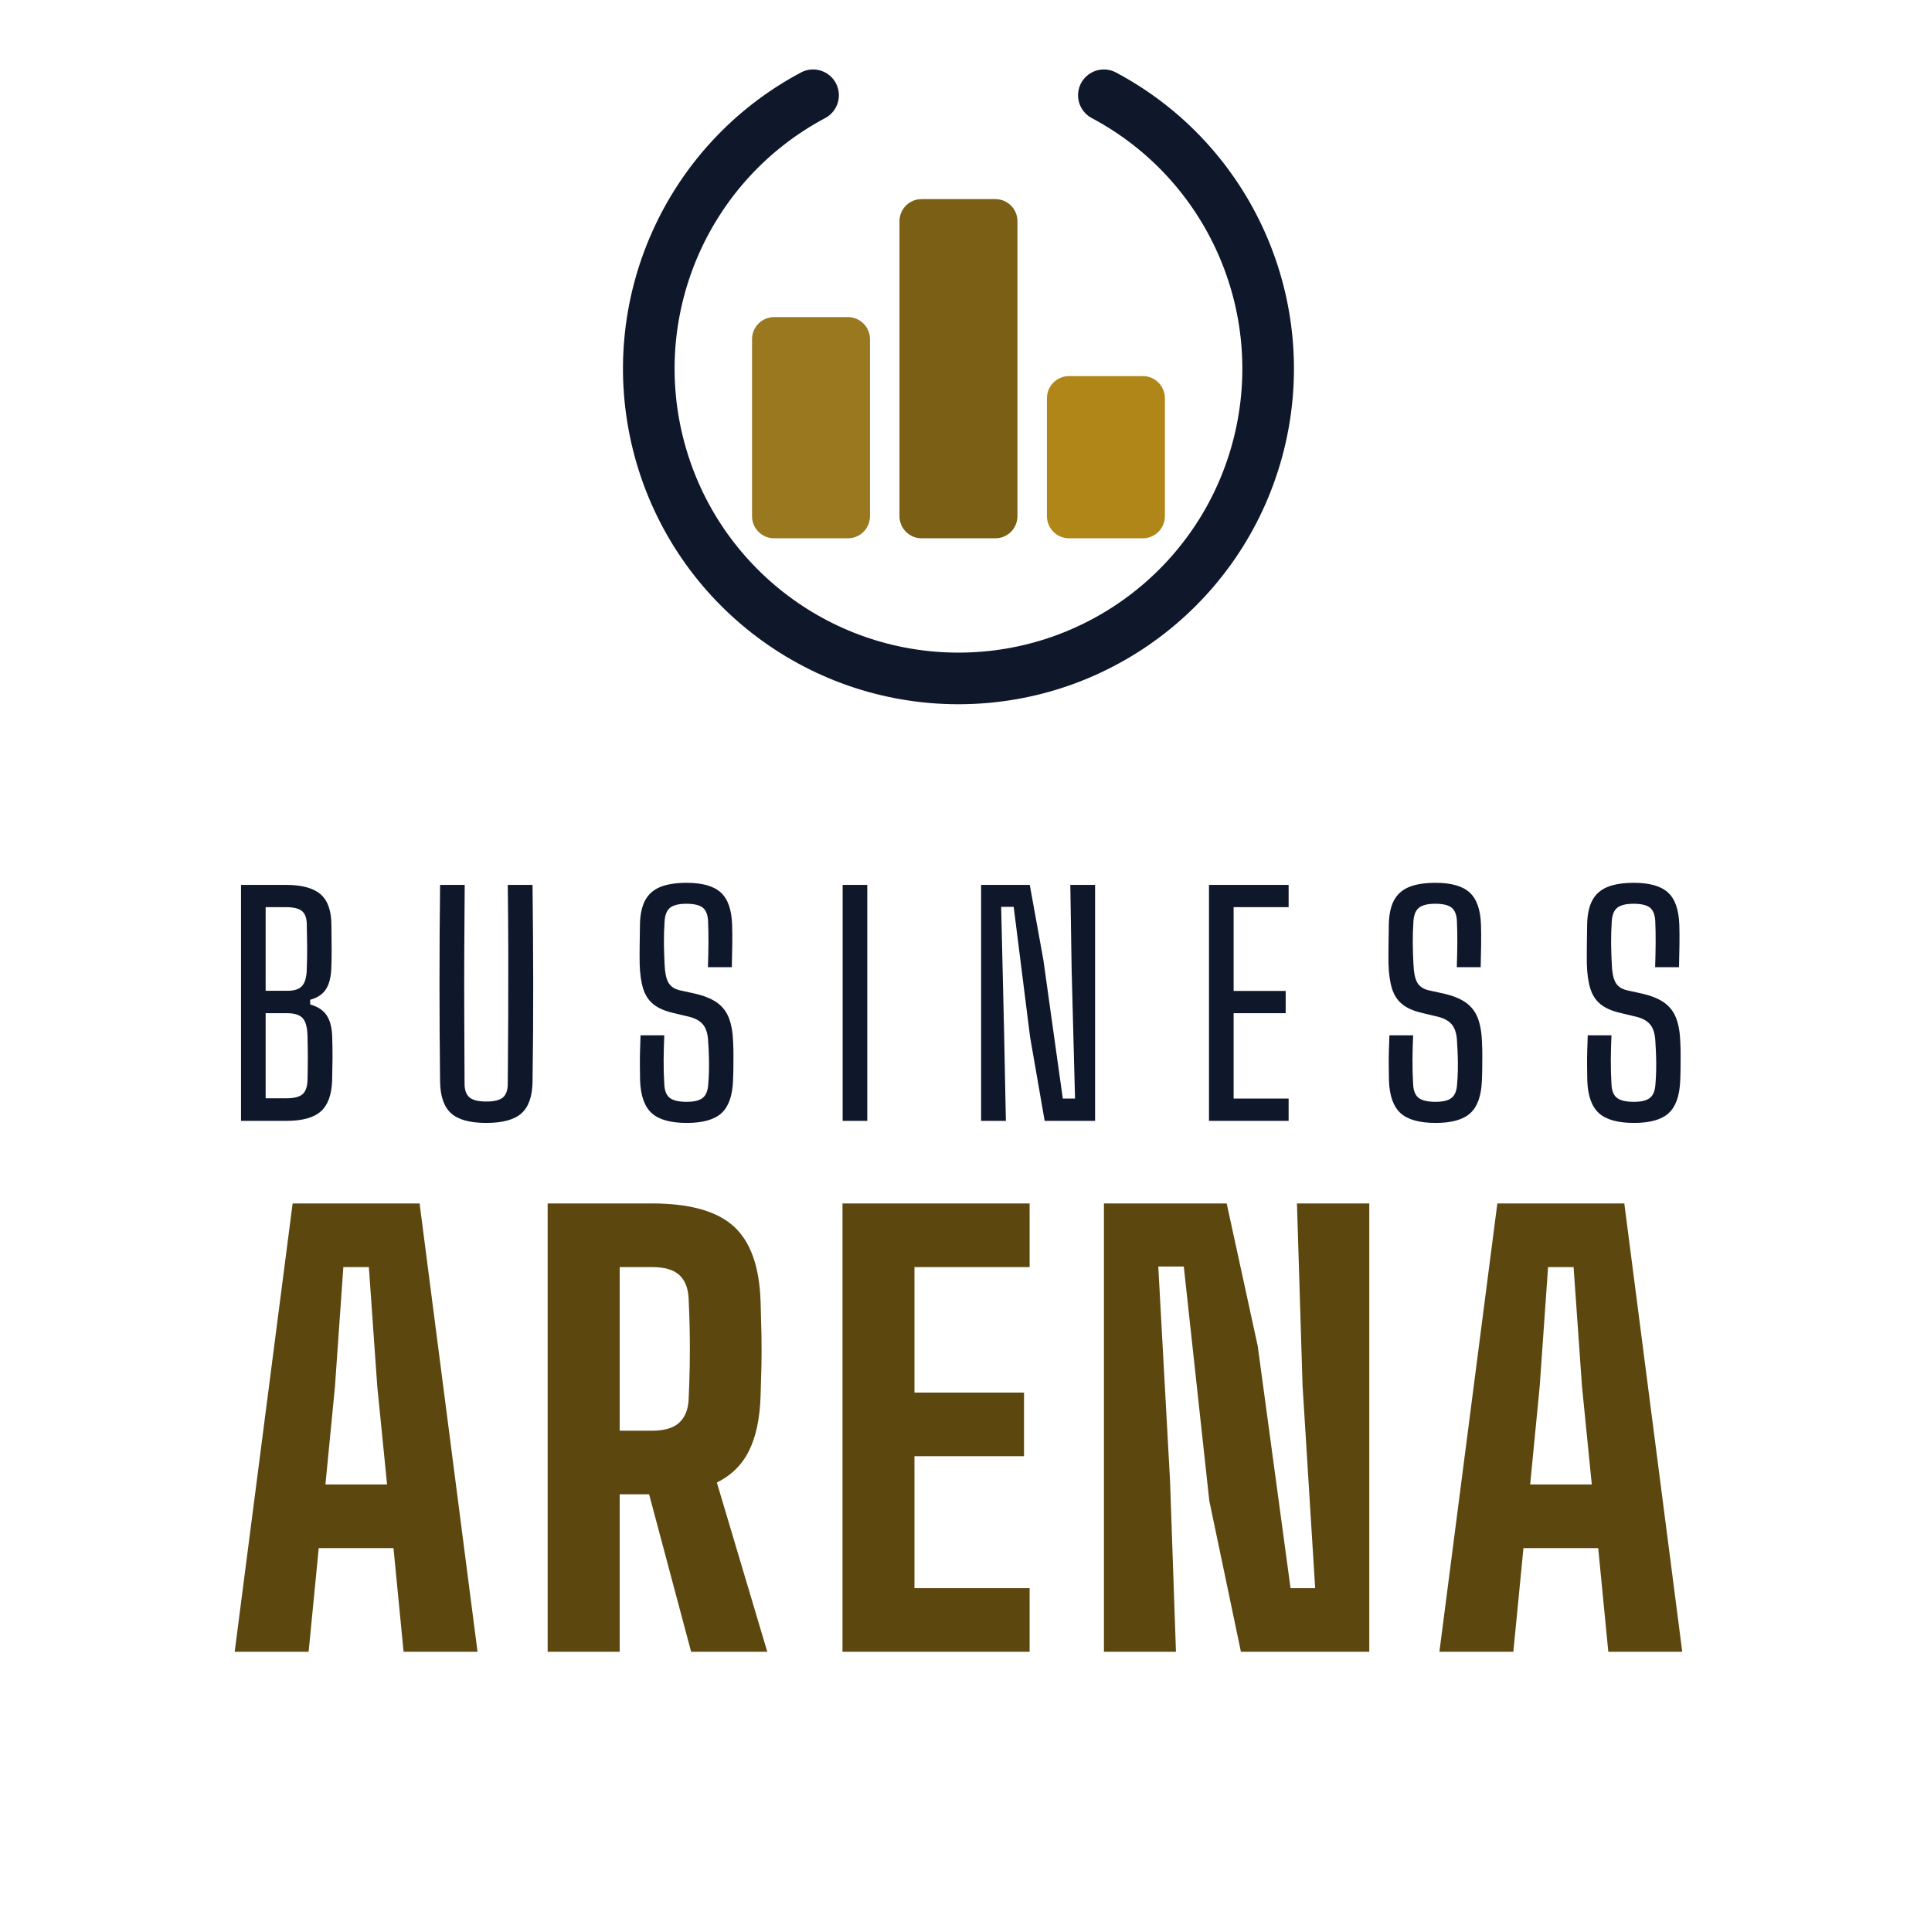
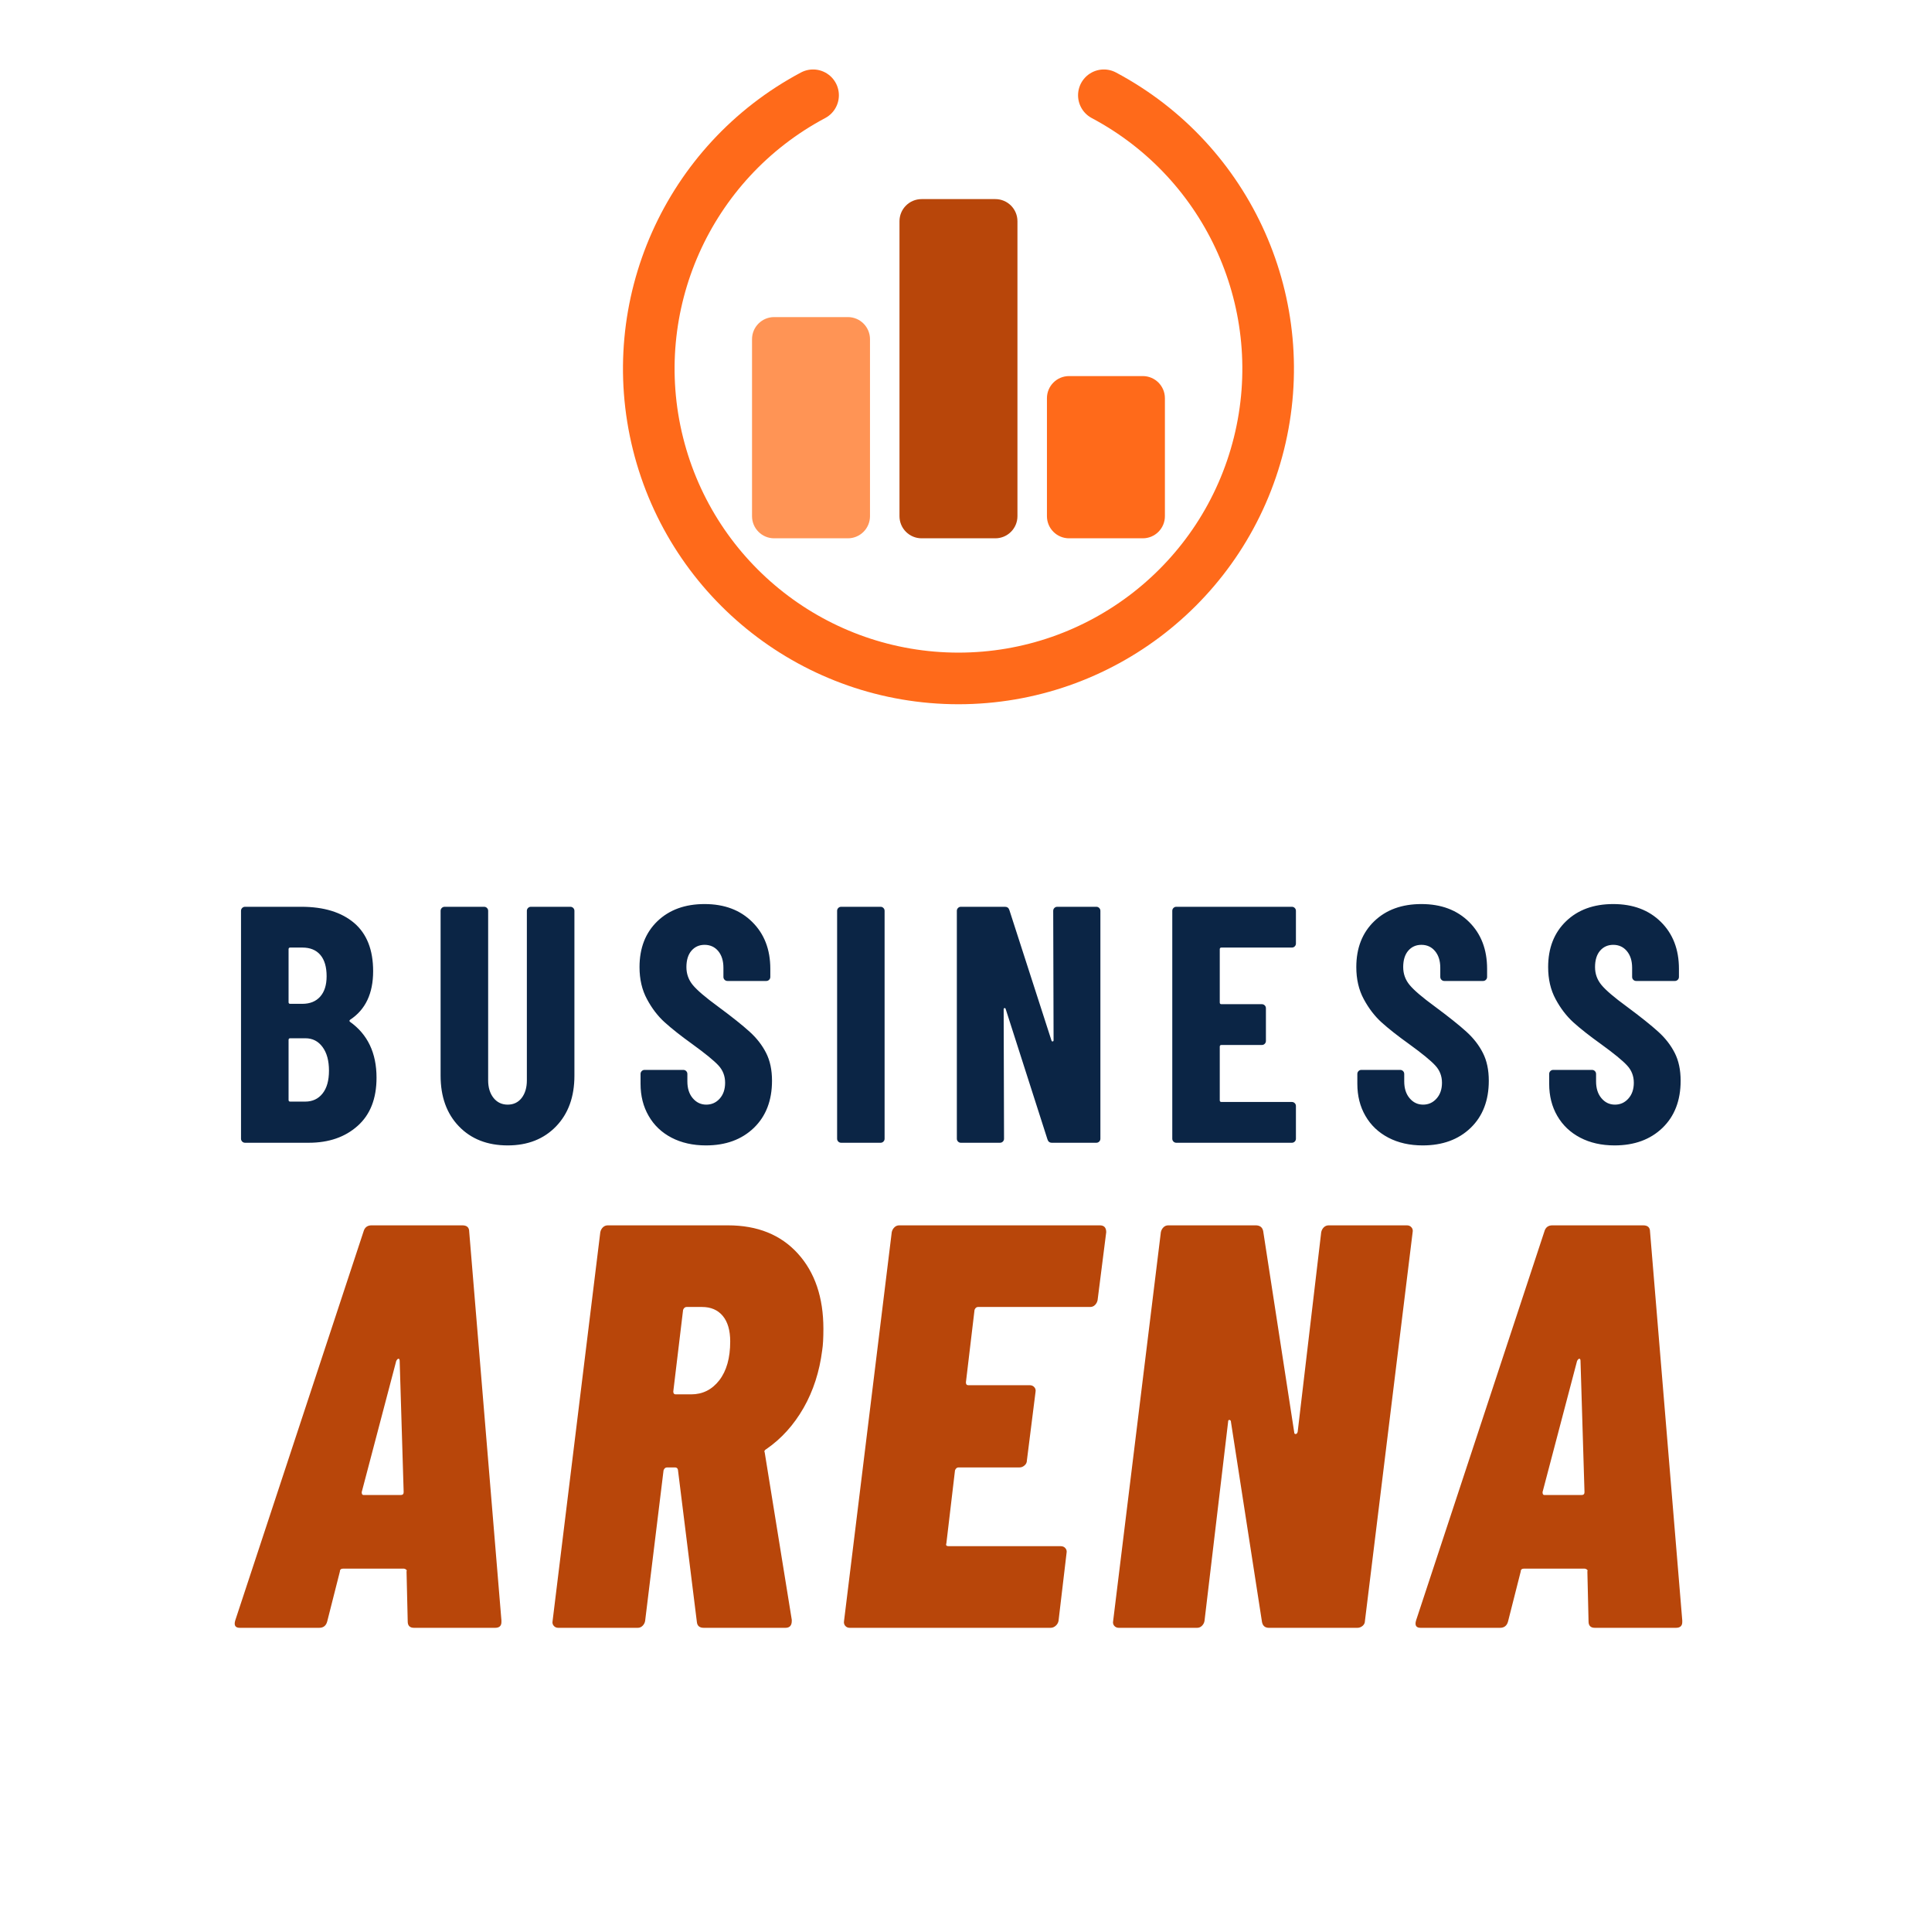
<svg xmlns="http://www.w3.org/2000/svg" viewBox="0 0 260 262" role="img" aria-label="Business Arena">
  <g transform="translate(80, 0)">
-     <path d="M 69.72 12.92 A 42 42 0 1 1 30.28 12.92" fill="none" stroke="#0f172b" stroke-width="7" stroke-linecap="round" />
-     <rect x="22.00" y="43.00" width="16" height="30" rx="3" fill="#9a7820" />
-     <rect x="42.00" y="27.00" width="16" height="46" rx="3" fill="#7a5f14" />
-     <rect x="62.00" y="51.00" width="16" height="22" rx="3" fill="#b08619" />
+     <path d="M 69.72 12.92 A 42 42 0 1 1 30.28 12.92" fill="none" stroke="#ff6a1a" stroke-width="7" stroke-linecap="round" />
+     <rect x="22.00" y="43.00" width="16" height="30" rx="3" fill="#ff9455" />
+     <rect x="42.00" y="27.00" width="16" height="46" rx="3" fill="#b8460a" />
+     <rect x="62.00" y="51.00" width="16" height="22" rx="3" fill="#ff6a1a" />
  </g>
-   <path d="M38.85 152L32.69 152L32.69 120L38.75 120Q42.01 120 43.48 121.27Q44.95 122.54 44.95 125.48Q44.97 127.36 44.98 128.74Q44.99 130.12 44.93 131.44Q44.85 133.18 44.19 134.18Q43.53 135.18 42.07 135.58L42.07 136.22Q43.59 136.64 44.28 137.65Q44.97 138.66 45.05 140.40Q45.11 142.08 45.10 143.46Q45.09 144.84 45.05 146.52Q44.95 149.44 43.51 150.72Q42.07 152 38.85 152M36.03 137.40L36.03 148.94L38.85 148.94Q40.41 148.94 41.04 148.38Q41.67 147.82 41.71 146.48Q41.75 144.86 41.75 143.49Q41.75 142.12 41.71 140.52Q41.67 138.76 41.06 138.08Q40.45 137.40 38.93 137.40L36.03 137.40M36.03 123.02L36.03 134.36L39.03 134.36Q40.43 134.36 41.01 133.66Q41.59 132.96 41.61 131.38Q41.67 129.76 41.66 128.36Q41.65 126.96 41.61 125.34Q41.59 124.06 40.95 123.54Q40.31 123.02 38.75 123.02 M65.95 152.28Q62.63 152.28 61.18 150.97Q59.73 149.66 59.69 146.66Q59.61 139.96 59.61 133.33Q59.61 126.70 59.69 120L63.03 120Q62.99 124.46 62.97 128.97Q62.95 133.48 62.97 137.98Q62.99 142.48 63.01 146.96Q63.01 148.26 63.68 148.82Q64.35 149.38 65.95 149.38Q67.57 149.38 68.22 148.82Q68.87 148.26 68.87 146.96Q68.91 142.48 68.93 137.98Q68.95 133.48 68.94 128.97Q68.93 124.46 68.87 120L72.23 120Q72.31 126.70 72.32 133.33Q72.33 139.96 72.23 146.66Q72.19 149.66 70.74 150.97Q69.29 152.28 65.95 152.28 M93.16 152.28Q89.86 152.28 88.40 150.96Q86.94 149.64 86.82 146.58Q86.80 145.48 86.79 144.50Q86.78 143.52 86.81 142.53Q86.84 141.54 86.88 140.40L90.10 140.40Q90.02 142.14 90.01 143.77Q90 145.40 90.10 147.04Q90.16 148.36 90.85 148.89Q91.54 149.42 93.14 149.42Q94.64 149.42 95.31 148.89Q95.98 148.36 96.06 147.04Q96.14 146.16 96.16 145.19Q96.18 144.22 96.15 143.24Q96.12 142.26 96.06 141.40Q96.02 139.84 95.43 139.04Q94.84 138.24 93.54 137.90L91.20 137.34Q89.54 136.94 88.59 136.16Q87.64 135.38 87.23 134.06Q86.82 132.74 86.76 130.74Q86.74 129.48 86.76 128.12Q86.78 126.76 86.80 125.36Q86.84 123.34 87.50 122.10Q88.16 120.86 89.54 120.29Q90.92 119.72 93.14 119.72Q96.32 119.72 97.76 121.03Q99.20 122.34 99.30 125.40Q99.34 126.60 99.32 128.08Q99.30 129.56 99.26 131.16L96.02 131.16Q96.08 129.38 96.09 127.88Q96.10 126.38 96.04 124.94Q95.98 123.62 95.32 123.09Q94.66 122.56 93.10 122.56Q91.58 122.56 90.90 123.09Q90.22 123.62 90.14 124.94Q90.04 126.44 90.05 127.84Q90.06 129.24 90.14 130.74Q90.20 132.40 90.63 133.20Q91.06 134 92.14 134.28L94.32 134.76Q96.20 135.20 97.30 136Q98.40 136.80 98.89 138.12Q99.38 139.44 99.44 141.40Q99.48 142.22 99.48 143.12Q99.48 144.02 99.47 144.90Q99.46 145.78 99.42 146.58Q99.30 149.64 97.85 150.96Q96.40 152.28 93.16 152.28 M117.63 152L114.29 152L114.29 120L117.63 120 M136.43 152L133.07 152L133.07 120L139.67 120L141.51 130.14L144.15 148.98L145.81 148.98L145.35 131.50L145.17 120L148.53 120L148.53 152L141.69 152L139.71 140.60L137.49 122.98L135.79 122.98L136.19 140 M174.78 152L163.98 152L163.98 120L174.78 120L174.78 123.02L167.32 123.02L167.32 134.38L174.38 134.38L174.38 137.40L167.32 137.40L167.32 148.98L174.78 148.98 M194.73 152.28Q191.43 152.28 189.97 150.96Q188.51 149.64 188.39 146.58Q188.37 145.48 188.36 144.50Q188.35 143.52 188.38 142.53Q188.41 141.54 188.45 140.40L191.67 140.40Q191.59 142.14 191.58 143.77Q191.57 145.40 191.67 147.04Q191.73 148.36 192.42 148.89Q193.11 149.42 194.71 149.42Q196.21 149.42 196.88 148.89Q197.55 148.36 197.63 147.04Q197.71 146.16 197.73 145.19Q197.75 144.22 197.72 143.24Q197.69 142.26 197.63 141.40Q197.59 139.84 197 139.04Q196.41 138.24 195.11 137.90L192.77 137.34Q191.11 136.94 190.16 136.16Q189.21 135.38 188.80 134.06Q188.39 132.74 188.33 130.74Q188.31 129.48 188.33 128.12Q188.35 126.76 188.37 125.36Q188.41 123.34 189.07 122.10Q189.73 120.86 191.11 120.29Q192.49 119.72 194.71 119.72Q197.89 119.72 199.33 121.03Q200.77 122.34 200.87 125.40Q200.91 126.60 200.89 128.08Q200.87 129.56 200.83 131.16L197.59 131.16Q197.65 129.38 197.66 127.88Q197.67 126.38 197.61 124.94Q197.55 123.62 196.89 123.09Q196.23 122.56 194.67 122.56Q193.15 122.56 192.47 123.09Q191.79 123.62 191.71 124.94Q191.61 126.44 191.62 127.84Q191.63 129.24 191.71 130.74Q191.77 132.40 192.20 133.20Q192.63 134 193.71 134.28L195.89 134.76Q197.77 135.20 198.87 136Q199.97 136.80 200.46 138.12Q200.95 139.44 201.01 141.40Q201.05 142.22 201.05 143.12Q201.05 144.02 201.04 144.90Q201.03 145.78 200.99 146.58Q200.87 149.64 199.42 150.96Q197.97 152.28 194.73 152.28 M221.63 152.28Q218.33 152.28 216.87 150.96Q215.41 149.64 215.29 146.58Q215.27 145.48 215.26 144.50Q215.25 143.52 215.28 142.53Q215.31 141.54 215.35 140.40L218.57 140.40Q218.49 142.14 218.48 143.77Q218.47 145.40 218.57 147.04Q218.63 148.36 219.32 148.89Q220.01 149.42 221.61 149.42Q223.11 149.42 223.78 148.89Q224.45 148.36 224.53 147.04Q224.61 146.16 224.63 145.19Q224.65 144.22 224.62 143.24Q224.59 142.26 224.53 141.40Q224.49 139.84 223.90 139.04Q223.31 138.24 222.01 137.90L219.67 137.34Q218.01 136.94 217.06 136.16Q216.11 135.38 215.70 134.06Q215.29 132.74 215.23 130.74Q215.21 129.48 215.23 128.12Q215.25 126.76 215.27 125.36Q215.31 123.34 215.97 122.10Q216.63 120.86 218.01 120.29Q219.39 119.72 221.61 119.72Q224.79 119.72 226.23 121.03Q227.67 122.34 227.77 125.40Q227.81 126.60 227.79 128.08Q227.77 129.56 227.73 131.16L224.49 131.16Q224.55 129.38 224.56 127.88Q224.57 126.38 224.51 124.94Q224.45 123.62 223.79 123.09Q223.13 122.56 221.57 122.56Q220.05 122.56 219.37 123.09Q218.69 123.62 218.61 124.94Q218.51 126.44 218.52 127.84Q218.53 129.24 218.61 130.74Q218.67 132.40 219.10 133.20Q219.53 134 220.61 134.28L222.79 134.76Q224.67 135.20 225.77 136Q226.87 136.80 227.36 138.12Q227.85 139.44 227.91 141.40Q227.95 142.22 227.95 143.12Q227.95 144.02 227.94 144.90Q227.93 145.78 227.89 146.58Q227.77 149.64 226.32 150.96Q224.87 152.28 221.63 152.28" fill="#0f172b" />
-   <path d="M41.86 224L31.83 224L39.69 163.20L56.91 163.20L64.77 224L54.74 224L53.37 209.94L43.23 209.94L41.86 224M45.43 188.05L44.14 201.31L52.50 201.31L51.17 188.01L50.03 171.83L46.57 171.83 M84.05 224L74.28 224L74.28 163.20L88.42 163.20Q96.09 163.20 99.51 166.30Q102.93 169.39 103.16 176.50Q103.24 179.08 103.28 181.10Q103.31 183.11 103.28 185.03Q103.24 186.95 103.16 189.34Q103.01 193.87 101.60 196.72Q100.20 199.57 97.23 201.05L104.07 224L93.74 224L88.04 202.64L84.05 202.64L84.05 224M84.05 171.83L84.05 194.02L88.42 194.02Q90.93 194.02 92.10 192.95Q93.28 191.89 93.40 189.84Q93.51 187.52 93.55 185.22Q93.59 182.92 93.55 180.64Q93.51 178.36 93.40 176.04Q93.28 173.92 92.10 172.87Q90.93 171.83 88.42 171.83 M139.65 224L114.27 224L114.27 163.20L139.65 163.20L139.65 171.83L124.03 171.83L124.03 188.85L138.89 188.85L138.89 197.48L124.03 197.48L124.03 215.37L139.65 215.37 M159.50 224L149.73 224L149.73 163.20L166.38 163.20L170.59 182.54L175.04 215.37L178.38 215.37L176.67 187.90L175.91 163.20L185.72 163.20L185.72 224L168.31 224L164.02 203.52L160.56 171.75L157.10 171.75L158.70 200.86 M205.26 224L195.23 224L203.09 163.20L220.31 163.20L228.17 224L218.14 224L216.77 209.94L206.63 209.94L205.26 224M208.83 188.05L207.54 201.31L215.90 201.31L214.57 188.01L213.43 171.83L209.97 171.83" fill="#5c470f" />
+   <path d="M41.88 154.97H33.24Q33.01 154.97 32.85 154.81Q32.69 154.65 32.69 154.42V123.52Q32.69 123.29 32.85 123.13Q33.01 122.97 33.24 122.97H40.87Q45.44 122.97 48.03 125.16Q50.61 127.36 50.61 131.7Q50.61 136.23 47.5 138.28Q47.32 138.42 47.46 138.56Q51.07 141.12 51.07 146.15Q51.07 150.4 48.51 152.68Q45.95 154.97 41.88 154.97ZM39.14 128.73V135.91Q39.14 136.13 39.36 136.13H41.01Q42.56 136.13 43.43 135.15Q44.3 134.17 44.3 132.39Q44.3 130.51 43.46 129.51Q42.61 128.5 41.01 128.5H39.36Q39.14 128.5 39.14 128.73ZM44.62 145.19Q44.62 143.17 43.75 141.99Q42.88 140.8 41.42 140.8H39.36Q39.14 140.8 39.14 141.03V149.16Q39.14 149.39 39.36 149.39H41.38Q42.88 149.39 43.75 148.29Q44.62 147.2 44.62 145.19ZM59.76 145.87V123.52Q59.76 123.29 59.92 123.13Q60.08 122.97 60.31 122.97H65.66Q65.89 122.97 66.05 123.13Q66.21 123.29 66.21 123.52V146.51Q66.21 147.97 66.94 148.89Q67.67 149.8 68.86 149.8Q70.05 149.8 70.76 148.89Q71.46 147.97 71.46 146.51V123.52Q71.46 123.29 71.62 123.13Q71.78 122.97 72.01 122.97H77.36Q77.59 122.97 77.75 123.13Q77.91 123.29 77.91 123.52V145.87Q77.91 150.17 75.42 152.75Q72.93 155.33 68.86 155.33Q64.74 155.33 62.25 152.75Q59.76 150.17 59.76 145.87ZM86.88 146.97V145.64Q86.88 145.41 87.04 145.25Q87.2 145.09 87.43 145.09H92.68Q92.91 145.09 93.07 145.25Q93.23 145.41 93.23 145.64V146.65Q93.23 148.07 93.96 148.93Q94.7 149.8 95.79 149.8Q96.89 149.8 97.62 148.98Q98.35 148.16 98.35 146.83Q98.35 145.46 97.44 144.48Q96.52 143.49 93.87 141.57Q91.59 139.93 90.17 138.65Q88.75 137.37 87.75 135.49Q86.74 133.62 86.74 131.15Q86.74 127.27 89.16 124.93Q91.59 122.6 95.56 122.6Q99.59 122.6 102.03 125.03Q104.48 127.45 104.48 131.38V132.48Q104.48 132.71 104.32 132.87Q104.16 133.03 103.93 133.03H98.67Q98.44 133.03 98.28 132.87Q98.12 132.71 98.12 132.48V131.24Q98.12 129.83 97.42 128.98Q96.71 128.13 95.56 128.13Q94.47 128.13 93.78 128.93Q93.1 129.73 93.1 131.15Q93.1 132.52 93.96 133.57Q94.83 134.63 97.39 136.5Q100.23 138.6 101.67 139.91Q103.11 141.21 103.91 142.79Q104.71 144.36 104.71 146.56Q104.71 150.58 102.24 152.96Q99.77 155.33 95.75 155.33Q93.1 155.33 91.08 154.28Q89.07 153.23 87.98 151.33Q86.88 149.44 86.88 146.97ZM113.54 154.42V123.52Q113.54 123.29 113.7 123.13Q113.86 122.97 114.09 122.97H119.44Q119.66 122.97 119.82 123.13Q119.98 123.29 119.98 123.52V154.42Q119.98 154.65 119.82 154.81Q119.66 154.97 119.44 154.97H114.09Q113.86 154.97 113.7 154.81Q113.54 154.65 113.54 154.42ZM143.4 122.97H148.7Q148.93 122.97 149.09 123.13Q149.25 123.29 149.25 123.52V154.42Q149.25 154.65 149.09 154.81Q148.93 154.97 148.7 154.97H142.67Q142.21 154.97 142.07 154.51L136.4 136.82Q136.36 136.68 136.24 136.71Q136.13 136.73 136.13 136.87L136.18 154.42Q136.18 154.65 136.02 154.81Q135.86 154.97 135.63 154.97H130.32Q130.1 154.97 129.94 154.81Q129.78 154.65 129.78 154.42V123.52Q129.78 123.29 129.94 123.13Q130.1 122.97 130.32 122.97H136.31Q136.77 122.97 136.91 123.43L142.62 141.12Q142.67 141.25 142.78 141.23Q142.9 141.21 142.9 141.07L142.85 123.52Q142.85 123.29 143.01 123.13Q143.17 122.97 143.4 122.97ZM175.22 128.5H165.67Q165.44 128.5 165.44 128.73V135.95Q165.44 136.18 165.67 136.18H171.16Q171.38 136.18 171.54 136.34Q171.7 136.5 171.7 136.73V141.16Q171.7 141.39 171.54 141.55Q171.38 141.71 171.16 141.71H165.67Q165.44 141.71 165.44 141.94V149.21Q165.44 149.44 165.67 149.44H175.22Q175.45 149.44 175.61 149.6Q175.77 149.76 175.77 149.99V154.42Q175.77 154.65 175.61 154.81Q175.45 154.97 175.22 154.97H159.54Q159.32 154.97 159.16 154.81Q159 154.65 159 154.42V123.52Q159 123.29 159.16 123.13Q159.32 122.97 159.54 122.97H175.22Q175.45 122.97 175.61 123.13Q175.77 123.29 175.77 123.52V127.95Q175.77 128.18 175.61 128.34Q175.45 128.5 175.22 128.5ZM184.1 146.97V145.64Q184.1 145.41 184.26 145.25Q184.42 145.09 184.65 145.09H189.91Q190.14 145.09 190.3 145.25Q190.46 145.41 190.46 145.64V146.65Q190.46 148.07 191.19 148.93Q191.92 149.8 193.02 149.8Q194.11 149.8 194.84 148.98Q195.58 148.16 195.58 146.83Q195.58 145.46 194.66 144.48Q193.75 143.49 191.1 141.57Q188.81 139.93 187.39 138.65Q185.98 137.37 184.97 135.49Q183.96 133.62 183.96 131.15Q183.96 127.27 186.39 124.93Q188.81 122.6 192.79 122.6Q196.81 122.6 199.26 125.03Q201.7 127.45 201.7 131.38V132.48Q201.7 132.71 201.54 132.87Q201.38 133.03 201.15 133.03H195.9Q195.67 133.03 195.51 132.87Q195.35 132.71 195.35 132.48V131.24Q195.35 129.83 194.64 128.98Q193.93 128.13 192.79 128.13Q191.69 128.13 191 128.93Q190.32 129.73 190.32 131.15Q190.32 132.52 191.19 133.57Q192.06 134.63 194.62 136.5Q197.45 138.6 198.89 139.91Q200.33 141.21 201.13 142.79Q201.93 144.36 201.93 146.56Q201.93 150.58 199.46 152.96Q196.99 155.33 192.97 155.33Q190.32 155.33 188.31 154.28Q186.3 153.23 185.2 151.33Q184.1 149.44 184.1 146.97ZM210.12 146.97V145.64Q210.12 145.41 210.28 145.25Q210.44 145.09 210.67 145.09H215.93Q216.16 145.09 216.32 145.25Q216.48 145.41 216.48 145.64V146.65Q216.48 148.07 217.21 148.93Q217.94 149.8 219.04 149.8Q220.13 149.8 220.86 148.98Q221.6 148.16 221.6 146.83Q221.6 145.46 220.68 144.48Q219.77 143.49 217.12 141.57Q214.83 139.93 213.41 138.65Q212 137.37 210.99 135.49Q209.98 133.62 209.98 131.15Q209.98 127.27 212.41 124.93Q214.83 122.6 218.81 122.6Q222.83 122.6 225.28 125.03Q227.72 127.45 227.72 131.38V132.48Q227.72 132.71 227.56 132.87Q227.4 133.03 227.17 133.03H221.92Q221.69 133.03 221.53 132.87Q221.37 132.71 221.37 132.48V131.24Q221.37 129.83 220.66 128.98Q219.95 128.13 218.81 128.13Q217.71 128.13 217.02 128.93Q216.34 129.73 216.34 131.15Q216.34 132.52 217.21 133.57Q218.08 134.63 220.64 136.5Q223.47 138.6 224.91 139.91Q226.35 141.21 227.15 142.79Q227.95 144.36 227.95 146.56Q227.95 150.58 225.48 152.96Q223.01 155.33 218.99 155.33Q216.34 155.33 214.33 154.28Q212.32 153.23 211.22 151.33Q210.12 149.44 210.12 146.97Z" fill="#0b2545" />
+   <path d="M55.3 219.89 55.14 213.11Q55.22 212.95 55.07 212.84Q54.91 212.72 54.75 212.72H46.57Q46.1 212.72 46.1 213.11L44.38 219.89Q44.15 220.75 43.29 220.75H32.53Q31.6 220.75 31.91 219.74L49.3 167.03Q49.53 166.17 50.39 166.17H62.71Q63.64 166.17 63.64 167.03L68.01 219.74V219.97Q68.01 220.75 67.15 220.75H56.16Q55.3 220.75 55.3 219.89ZM49.3 202.74H54.36Q54.75 202.74 54.75 202.35L54.21 184.57Q54.21 184.26 54.05 184.26Q53.9 184.26 53.74 184.57L49.06 202.35Q49.06 202.74 49.3 202.74ZM94.52 219.97 91.95 199.31Q91.87 199 91.56 199H90.47Q90.15 199 90 199.39L87.5 219.82Q87.43 220.21 87.15 220.48Q86.88 220.75 86.49 220.75H75.73Q75.34 220.75 75.11 220.48Q74.87 220.21 74.95 219.82L81.42 167.1Q81.5 166.71 81.77 166.44Q82.05 166.17 82.44 166.17H98.73Q104.74 166.17 108.21 169.99Q111.68 173.81 111.68 180.2Q111.68 182.08 111.52 183.09Q110.97 187.46 108.99 190.93Q107 194.4 103.96 196.5Q103.8 196.58 103.72 196.7Q103.64 196.81 103.72 196.97L107.39 219.66V219.82Q107.39 220.75 106.53 220.75H95.46Q94.6 220.75 94.52 219.97ZM92.65 177.63 91.32 188.7Q91.32 189.09 91.64 189.09H93.74Q96.08 189.09 97.56 187.18Q99.04 185.27 99.04 181.92Q99.04 179.66 98.03 178.45Q97.02 177.24 95.22 177.24H93.12Q92.81 177.24 92.65 177.63ZM147.86 177.24H132.65Q132.34 177.24 132.18 177.63L131.01 187.46Q131.01 187.85 131.33 187.85H139.67Q140.06 187.85 140.29 188.12Q140.53 188.39 140.45 188.78L139.28 198.06Q139.28 198.45 138.97 198.72Q138.66 199 138.27 199H130Q129.69 199 129.53 199.39L128.36 209.29Q128.21 209.68 128.67 209.68H143.88Q144.27 209.68 144.5 209.95Q144.74 210.22 144.66 210.61L143.57 219.82Q143.49 220.21 143.18 220.48Q142.87 220.75 142.48 220.75H115.26Q114.87 220.75 114.64 220.48Q114.41 220.21 114.48 219.82L120.95 167.1Q121.03 166.71 121.31 166.44Q121.58 166.17 121.97 166.17H149.18Q150.04 166.17 150.04 167.1L148.87 176.31Q148.79 176.7 148.52 176.97Q148.25 177.24 147.86 177.24ZM180.22 166.17H190.82Q191.21 166.17 191.44 166.44Q191.68 166.71 191.6 167.1L185.13 219.82Q185.13 220.21 184.82 220.48Q184.5 220.75 184.11 220.75H172.11Q171.33 220.75 171.17 219.97L166.96 192.84Q166.96 192.6 166.77 192.56Q166.57 192.52 166.57 192.84L163.37 219.82Q163.3 220.21 163.02 220.48Q162.75 220.75 162.36 220.75H151.75Q151.37 220.75 151.13 220.48Q150.9 220.21 150.98 219.82L157.45 167.1Q157.53 166.71 157.8 166.44Q158.07 166.17 158.46 166.17H170.31Q171.17 166.17 171.33 166.95L175.54 194.24Q175.54 194.47 175.73 194.47Q175.93 194.47 176.01 194.16L179.2 167.1Q179.28 166.71 179.55 166.44Q179.83 166.17 180.22 166.17ZM215.46 219.89 215.3 213.11Q215.38 212.95 215.23 212.84Q215.07 212.72 214.91 212.72H206.73Q206.26 212.72 206.26 213.11L204.54 219.89Q204.31 220.75 203.45 220.75H192.69Q191.76 220.75 192.07 219.74L209.46 167.03Q209.69 166.17 210.55 166.17H222.87Q223.8 166.17 223.8 167.03L228.17 219.74V219.97Q228.17 220.75 227.31 220.75H216.32Q215.46 220.75 215.46 219.89ZM209.46 202.74H214.52Q214.91 202.74 214.91 202.35L214.37 184.57Q214.37 184.26 214.21 184.26Q214.06 184.26 213.9 184.57L209.22 202.35Q209.22 202.74 209.46 202.74Z" fill="#b8460a" />
</svg>
